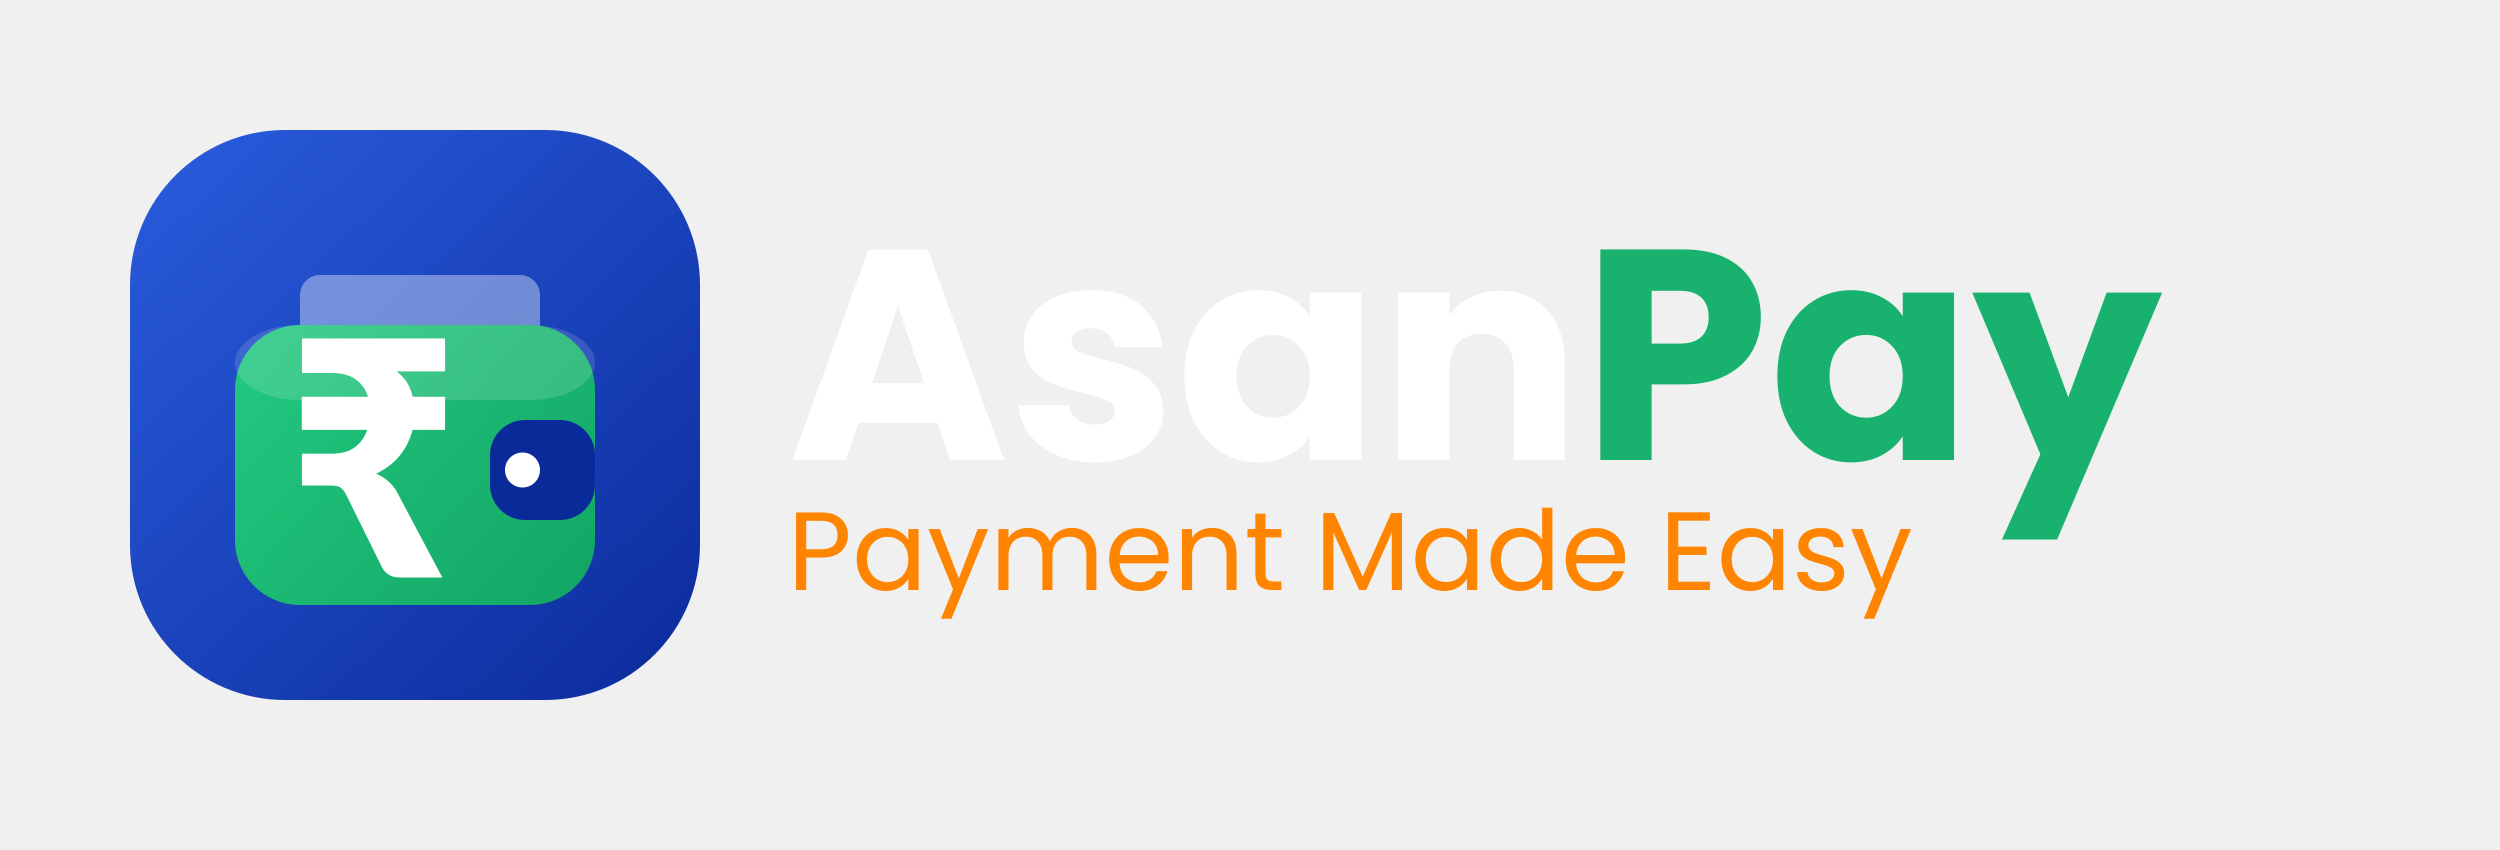
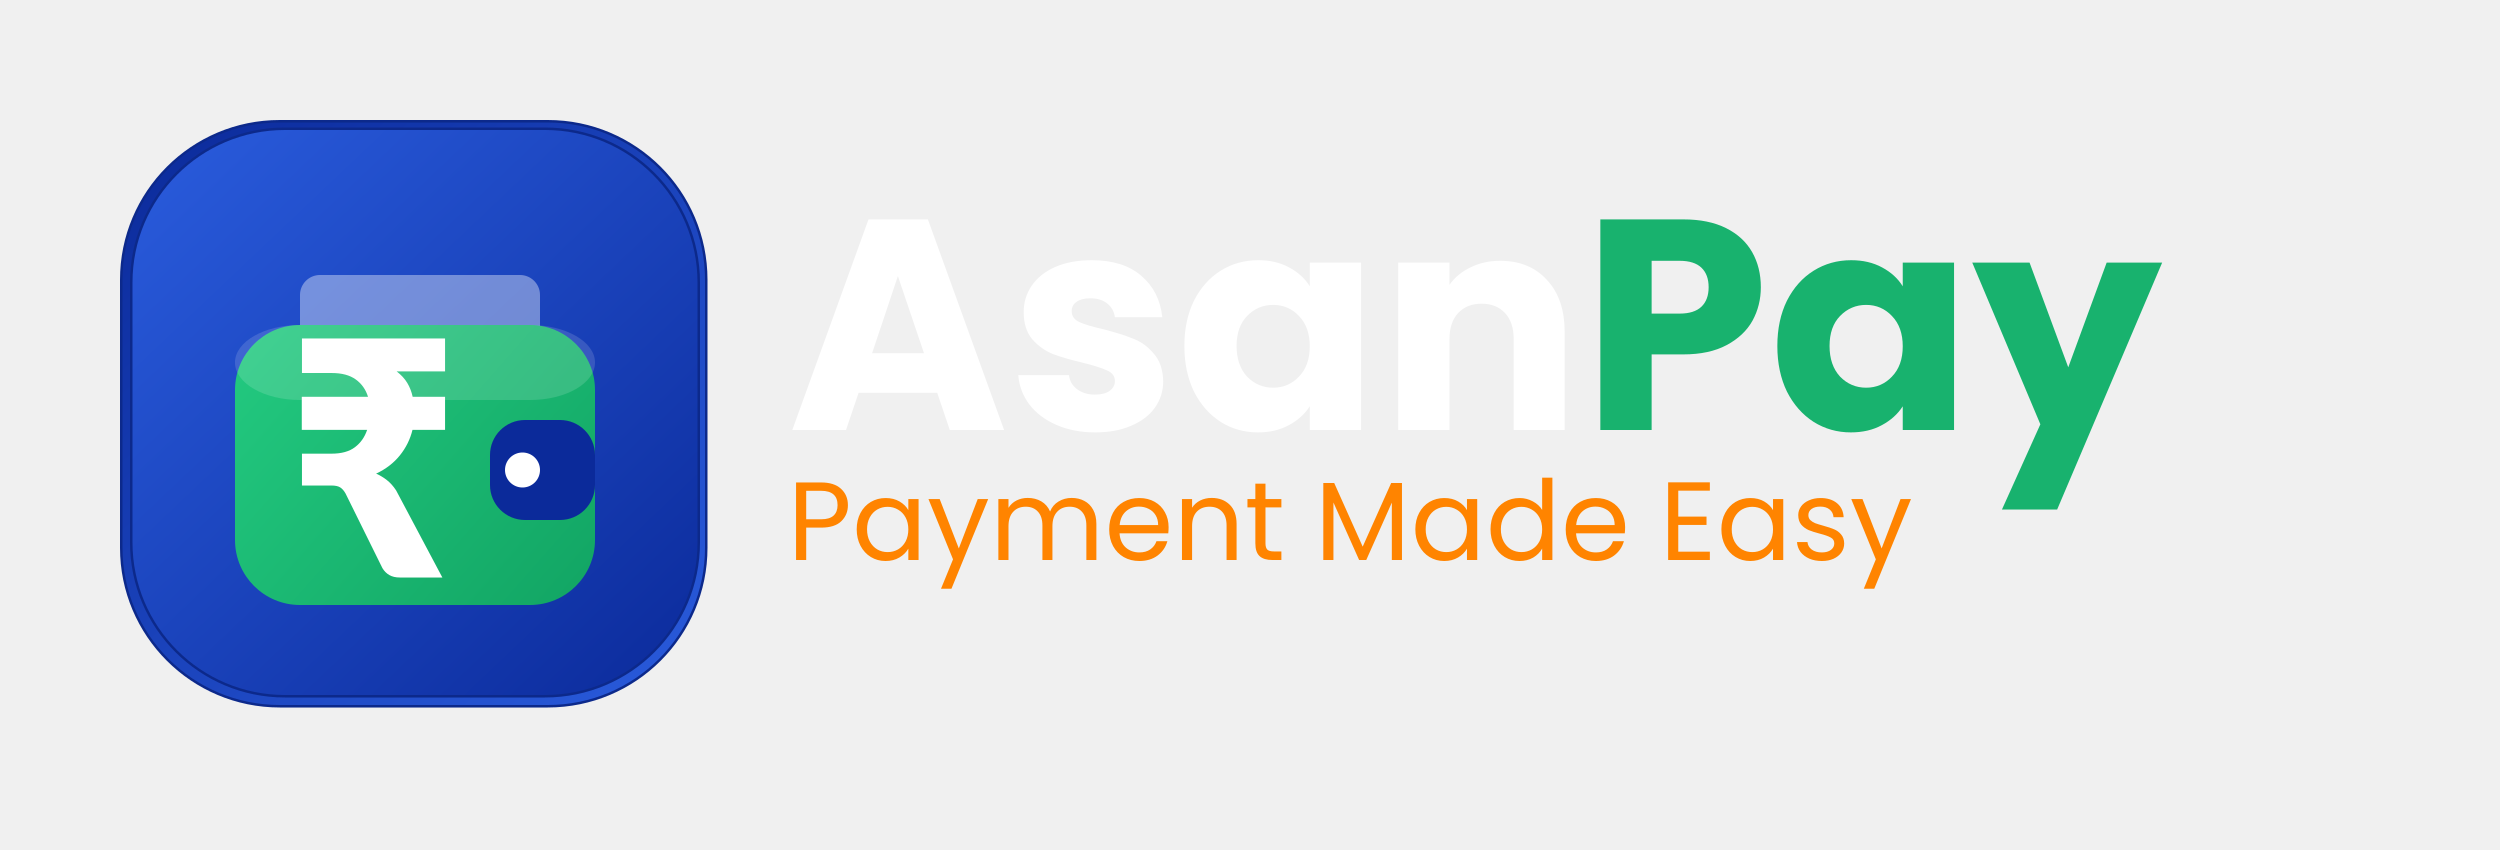
<svg xmlns="http://www.w3.org/2000/svg" width="1000" height="340" viewBox="0 0 1000 340" fill="none">
-   <path d="M218 52H114C79.758 52 52 79.758 52 114V218C52 252.242 79.758 280 114 280H218C252.242 280 280 252.242 280 218V114C280 79.758 252.242 52 218 52Z" fill="url(#paint0_linear_150_88)" />
+   <path d="M111.903 48.5H219.097C254.113 48.5 282.5 76.887 282.5 111.903V219.097C282.5 254.113 254.113 282.5 219.097 282.5H111.903C76.887 282.5 48.5 254.113 48.5 219.097V111.903C48.5 76.887 76.887 48.5 111.903 48.5Z" fill="url(#paint0_linear_150_88)" stroke="#0C298B" />
+   <path d="M114 51.5H218C251.966 51.5 279.5 79.034 279.5 113V217C279.5 250.966 251.966 278.5 218 278.5H114C80.034 278.5 52.5 250.966 52.5 217V113C52.5 79.034 80.034 51.5 114 51.5Z" fill="url(#paint1_linear_150_88)" stroke="#0C298B" />
  <path opacity="0.38" d="M208 110H128C123.582 110 120 113.582 120 118V132C120 136.418 123.582 140 128 140H208C212.418 140 216 136.418 216 132V118C216 113.582 212.418 110 208 110Z" fill="white" />
-   <path d="M212 130H120C105.641 130 94 141.641 94 156V216C94 230.359 105.641 242 120 242H212C226.359 242 238 230.359 238 216V156C238 141.641 226.359 130 212 130Z" fill="url(#paint1_linear_150_88)" />
+   <path d="M212 130H120C105.641 130 94 141.641 94 156V216C94 230.359 105.641 242 120 242H212C226.359 242 238 230.359 238 216V156C238 141.641 226.359 130 212 130Z" fill="url(#paint2_linear_150_88)" />
  <path opacity="0.14" d="M212 130H120C105.641 130 94 136.716 94 145C94 153.284 105.641 160 120 160H212C226.359 160 238 153.284 238 145C238 136.716 226.359 130 212 130Z" fill="white" />
  <path d="M224 168H210C202.268 168 196 174.268 196 182V194C196 201.732 202.268 208 210 208H224C231.732 208 238 201.732 238 194V182C238 174.268 231.732 168 224 168Z" fill="#0B2A9A" />
  <path d="M209 195C212.866 195 216 191.866 216 188C216 184.134 212.866 181 209 181C205.134 181 202 184.134 202 188C202 191.866 205.134 195 209 195Z" fill="white" />
  <path d="M147.208 158.712C146.296 155.784 144.652 153.468 142.276 151.764C139.9 150.06 136.72 149.208 132.736 149.208H120.784V135.384H178.024V148.56H158.656C160.48 149.952 161.896 151.488 162.904 153.168C163.912 154.848 164.632 156.696 165.064 158.712H178.024V171.96H164.992C164.08 175.704 162.4 179.1 159.952 182.148C157.504 185.196 154.336 187.632 150.448 189.456C151.984 190.128 153.424 190.992 154.768 192.048C156.112 193.104 157.336 194.472 158.44 196.152L176.944 231H159.88C158.248 231 156.868 230.676 155.74 230.028C154.612 229.38 153.688 228.456 152.968 227.256L138.208 197.376C137.584 196.272 136.876 195.468 136.084 194.964C135.292 194.46 134.128 194.208 132.592 194.208H120.784V181.464H132.664C136.6 181.464 139.708 180.6 141.988 178.872C144.268 177.144 145.888 174.84 146.848 171.96H120.712V158.712H147.208Z" fill="white" />
-   <path d="M374.88 169.12H343.44L338.4 184H316.92L347.4 99.76H371.16L401.64 184H379.92L374.88 169.12ZM369.6 153.28L359.16 122.44L348.84 153.28H369.6ZM438.157 184.96C432.317 184.96 427.117 183.96 422.557 181.96C417.997 179.96 414.397 177.24 411.757 173.8C409.117 170.28 407.637 166.36 407.317 162.04H427.597C427.837 164.36 428.917 166.24 430.837 167.68C432.757 169.12 435.117 169.84 437.917 169.84C440.477 169.84 442.437 169.36 443.797 168.4C445.237 167.36 445.957 166.04 445.957 164.44C445.957 162.52 444.957 161.12 442.957 160.24C440.957 159.28 437.717 158.24 433.237 157.12C428.437 156 424.437 154.84 421.237 153.64C418.037 152.36 415.277 150.4 412.957 147.76C410.637 145.04 409.477 141.4 409.477 136.84C409.477 133 410.517 129.52 412.597 126.4C414.757 123.2 417.877 120.68 421.957 118.84C426.117 117 431.037 116.08 436.717 116.08C445.117 116.08 451.717 118.16 456.517 122.32C461.397 126.48 464.197 132 464.917 138.88H445.957C445.637 136.56 444.597 134.72 442.837 133.36C441.157 132 438.917 131.32 436.117 131.32C433.717 131.32 431.877 131.8 430.597 132.76C429.317 133.64 428.677 134.88 428.677 136.48C428.677 138.4 429.677 139.84 431.677 140.8C433.757 141.76 436.957 142.72 441.277 143.68C446.237 144.96 450.277 146.24 453.397 147.52C456.517 148.72 459.237 150.72 461.557 153.52C463.957 156.24 465.197 159.92 465.277 164.56C465.277 168.48 464.157 172 461.917 175.12C459.757 178.16 456.597 180.56 452.437 182.32C448.357 184.08 443.597 184.96 438.157 184.96ZM473.751 150.4C473.751 143.52 475.031 137.48 477.591 132.28C480.231 127.08 483.791 123.08 488.271 120.28C492.751 117.48 497.751 116.08 503.271 116.08C507.991 116.08 512.111 117.04 515.631 118.96C519.231 120.88 521.991 123.4 523.911 126.52V117.04H544.431V184H523.911V174.52C521.911 177.64 519.111 180.16 515.511 182.08C511.991 184 507.871 184.96 503.151 184.96C497.711 184.96 492.751 183.56 488.271 180.76C483.791 177.88 480.231 173.84 477.591 168.64C475.031 163.36 473.751 157.28 473.751 150.4ZM523.911 150.52C523.911 145.4 522.471 141.36 519.591 138.4C516.791 135.44 513.351 133.96 509.271 133.96C505.191 133.96 501.711 135.44 498.831 138.4C496.031 141.28 494.631 145.28 494.631 150.4C494.631 155.52 496.031 159.6 498.831 162.64C501.711 165.6 505.191 167.08 509.271 167.08C513.351 167.08 516.791 165.6 519.591 162.64C522.471 159.68 523.911 155.64 523.911 150.52ZM600.076 116.32C607.916 116.32 614.156 118.88 618.796 124C623.516 129.04 625.876 136 625.876 144.88V184H605.476V147.64C605.476 143.16 604.316 139.68 601.996 137.2C599.676 134.72 596.556 133.48 592.636 133.48C588.716 133.48 585.596 134.72 583.276 137.2C580.956 139.68 579.796 143.16 579.796 147.64V184H559.276V117.04H579.796V125.92C581.876 122.96 584.676 120.64 588.196 118.96C591.716 117.2 595.676 116.32 600.076 116.32Z" fill="white" />
-   <path d="M704.335 126.88C704.335 131.76 703.215 136.24 700.975 140.32C698.735 144.32 695.295 147.56 690.655 150.04C686.015 152.52 680.255 153.76 673.375 153.76H660.655V184H640.135V99.76H673.375C680.095 99.76 685.775 100.92 690.415 103.24C695.055 105.56 698.535 108.76 700.855 112.84C703.175 116.92 704.335 121.6 704.335 126.88ZM671.815 137.44C675.735 137.44 678.655 136.52 680.575 134.68C682.495 132.84 683.455 130.24 683.455 126.88C683.455 123.52 682.495 120.92 680.575 119.08C678.655 117.24 675.735 116.32 671.815 116.32H660.655V137.44H671.815ZM710.938 150.4C710.938 143.52 712.218 137.48 714.778 132.28C717.418 127.08 720.978 123.08 725.458 120.28C729.938 117.48 734.938 116.08 740.458 116.08C745.178 116.08 749.298 117.04 752.818 118.96C756.418 120.88 759.178 123.4 761.098 126.52V117.04H781.618V184H761.098V174.52C759.098 177.64 756.298 180.16 752.698 182.08C749.178 184 745.058 184.96 740.338 184.96C734.898 184.96 729.938 183.56 725.458 180.76C720.978 177.88 717.418 173.84 714.778 168.64C712.218 163.36 710.938 157.28 710.938 150.4ZM761.098 150.52C761.098 145.4 759.658 141.36 756.778 138.4C753.978 135.44 750.538 133.96 746.458 133.96C742.378 133.96 738.898 135.44 736.018 138.4C733.218 141.28 731.818 145.28 731.818 150.4C731.818 155.52 733.218 159.6 736.018 162.64C738.898 165.6 742.378 167.08 746.458 167.08C750.538 167.08 753.978 165.6 756.778 162.64C759.658 159.68 761.098 155.64 761.098 150.52ZM864.863 117.04L822.863 215.8H800.783L816.143 181.72L788.903 117.04H811.823L827.303 158.92L842.663 117.04H864.863Z" fill="#18B26E" />
-   <path d="M339.164 214.061C339.164 216.642 338.274 218.793 336.494 220.514C334.743 222.205 332.058 223.05 328.439 223.05H322.476V236H318.427V204.983H328.439C331.94 204.983 334.595 205.829 336.405 207.52C338.244 209.211 339.164 211.391 339.164 214.061ZM328.439 219.713C330.694 219.713 332.355 219.223 333.423 218.244C334.491 217.265 335.025 215.871 335.025 214.061C335.025 210.234 332.83 208.321 328.439 208.321H322.476V219.713H328.439ZM342.684 223.718C342.684 221.226 343.188 219.045 344.197 217.176C345.205 215.278 346.585 213.809 348.335 212.771C350.115 211.733 352.088 211.213 354.254 211.213C356.39 211.213 358.244 211.673 359.816 212.593C361.388 213.513 362.56 214.67 363.332 216.064V211.614H367.426V236H363.332V231.461C362.531 232.885 361.329 234.072 359.727 235.021C358.155 235.941 356.315 236.401 354.209 236.401C352.043 236.401 350.085 235.867 348.335 234.798C346.585 233.73 345.205 232.232 344.197 230.304C343.188 228.376 342.684 226.18 342.684 223.718ZM363.332 223.762C363.332 221.923 362.961 220.321 362.219 218.956C361.477 217.592 360.469 216.553 359.193 215.841C357.947 215.1 356.568 214.729 355.055 214.729C353.542 214.729 352.162 215.085 350.916 215.797C349.67 216.509 348.676 217.547 347.935 218.912C347.193 220.277 346.822 221.879 346.822 223.718C346.822 225.587 347.193 227.219 347.935 228.613C348.676 229.978 349.67 231.031 350.916 231.772C352.162 232.484 353.542 232.84 355.055 232.84C356.568 232.84 357.947 232.484 359.193 231.772C360.469 231.031 361.477 229.978 362.219 228.613C362.961 227.219 363.332 225.602 363.332 223.762ZM395.273 211.614L380.588 247.481H376.405L381.211 235.733L371.376 211.614H375.871L383.525 231.372L391.09 211.614H395.273ZM428.669 211.169C430.568 211.169 432.259 211.569 433.742 212.37C435.225 213.142 436.397 214.314 437.257 215.886C438.118 217.458 438.548 219.372 438.548 221.626V236H434.543V222.205C434.543 219.772 433.935 217.918 432.718 216.642C431.532 215.337 429.915 214.684 427.868 214.684C425.762 214.684 424.085 215.367 422.839 216.731C421.593 218.066 420.97 220.01 420.97 222.561V236H416.965V222.205C416.965 219.772 416.357 217.918 415.141 216.642C413.954 215.337 412.337 214.684 410.29 214.684C408.184 214.684 406.508 215.367 405.262 216.731C404.016 218.066 403.393 220.01 403.393 222.561V236H399.343V211.614H403.393V215.129C404.194 213.854 405.262 212.875 406.597 212.192C407.962 211.51 409.46 211.169 411.091 211.169C413.138 211.169 414.948 211.629 416.52 212.548C418.093 213.468 419.265 214.818 420.036 216.598C420.718 214.877 421.846 213.542 423.418 212.593C424.99 211.644 426.741 211.169 428.669 211.169ZM467.441 222.872C467.441 223.644 467.396 224.46 467.307 225.32H447.816C447.964 227.723 448.78 229.607 450.264 230.971C451.777 232.306 453.601 232.974 455.737 232.974C457.487 232.974 458.941 232.573 460.098 231.772C461.285 230.942 462.115 229.844 462.59 228.479H466.951C466.298 230.823 464.993 232.737 463.035 234.22C461.077 235.674 458.644 236.401 455.737 236.401C453.423 236.401 451.346 235.881 449.507 234.843C447.697 233.805 446.273 232.336 445.235 230.438C444.197 228.509 443.678 226.284 443.678 223.762C443.678 221.241 444.182 219.031 445.191 217.132C446.199 215.233 447.608 213.78 449.418 212.771C451.257 211.733 453.364 211.213 455.737 211.213C458.051 211.213 460.098 211.718 461.878 212.726C463.658 213.735 465.023 215.129 465.972 216.909C466.951 218.66 467.441 220.647 467.441 222.872ZM463.258 222.027C463.258 220.484 462.916 219.164 462.234 218.066C461.552 216.939 460.617 216.094 459.431 215.53C458.274 214.937 456.983 214.64 455.559 214.64C453.512 214.64 451.762 215.293 450.308 216.598C448.884 217.903 448.068 219.713 447.861 222.027H463.258ZM484.667 211.169C487.634 211.169 490.037 212.074 491.876 213.883C493.716 215.663 494.635 218.244 494.635 221.626V236H490.63V222.205C490.63 219.772 490.022 217.918 488.806 216.642C487.59 215.337 485.928 214.684 483.822 214.684C481.686 214.684 479.98 215.352 478.704 216.687C477.458 218.022 476.835 219.965 476.835 222.516V236H472.786V211.614H476.835V215.085C477.636 213.839 478.719 212.875 480.084 212.192C481.478 211.51 483.006 211.169 484.667 211.169ZM506.19 214.951V229.325C506.19 230.512 506.442 231.357 506.946 231.861C507.451 232.336 508.326 232.573 509.572 232.573H512.553V236H508.904C506.65 236 504.959 235.481 503.831 234.442C502.704 233.404 502.14 231.698 502.14 229.325V214.951H498.981V211.614H502.14V205.473H506.19V211.614H512.553V214.951H506.19ZM560.785 205.206V236H556.735V213.038L546.5 236H543.652L533.373 212.993V236H529.323V205.206H533.684L545.076 230.66L556.468 205.206H560.785ZM566.14 223.718C566.14 221.226 566.644 219.045 567.653 217.176C568.661 215.278 570.041 213.809 571.791 212.771C573.571 211.733 575.544 211.213 577.71 211.213C579.846 211.213 581.7 211.673 583.272 212.593C584.844 213.513 586.016 214.67 586.788 216.064V211.614H590.882V236H586.788V231.461C585.987 232.885 584.785 234.072 583.183 235.021C581.611 235.941 579.771 236.401 577.665 236.401C575.499 236.401 573.541 235.867 571.791 234.798C570.041 233.73 568.661 232.232 567.653 230.304C566.644 228.376 566.14 226.18 566.14 223.718ZM586.788 223.762C586.788 221.923 586.417 220.321 585.675 218.956C584.933 217.592 583.925 216.553 582.649 215.841C581.403 215.1 580.024 214.729 578.511 214.729C576.998 214.729 575.618 215.085 574.372 215.797C573.126 216.509 572.132 217.547 571.391 218.912C570.649 220.277 570.278 221.879 570.278 223.718C570.278 225.587 570.649 227.219 571.391 228.613C572.132 229.978 573.126 231.031 574.372 231.772C575.618 232.484 576.998 232.84 578.511 232.84C580.024 232.84 581.403 232.484 582.649 231.772C583.925 231.031 584.933 229.978 585.675 228.613C586.417 227.219 586.788 225.602 586.788 223.762ZM596.212 223.718C596.212 221.226 596.716 219.045 597.725 217.176C598.734 215.278 600.113 213.809 601.863 212.771C603.643 211.733 605.631 211.213 607.826 211.213C609.725 211.213 611.49 211.658 613.122 212.548C614.754 213.409 616 214.551 616.86 215.975V203.07H620.954V236H616.86V231.416C616.059 232.87 614.872 234.072 613.3 235.021C611.728 235.941 609.888 236.401 607.782 236.401C605.616 236.401 603.643 235.867 601.863 234.798C600.113 233.73 598.734 232.232 597.725 230.304C596.716 228.376 596.212 226.18 596.212 223.718ZM616.86 223.762C616.86 221.923 616.489 220.321 615.747 218.956C615.006 217.592 613.997 216.553 612.721 215.841C611.475 215.1 610.096 214.729 608.583 214.729C607.07 214.729 605.69 215.085 604.444 215.797C603.198 216.509 602.205 217.547 601.463 218.912C600.721 220.277 600.35 221.879 600.35 223.718C600.35 225.587 600.721 227.219 601.463 228.613C602.205 229.978 603.198 231.031 604.444 231.772C605.69 232.484 607.07 232.84 608.583 232.84C610.096 232.84 611.475 232.484 612.721 231.772C613.997 231.031 615.006 229.978 615.747 228.613C616.489 227.219 616.86 225.602 616.86 223.762ZM650.047 222.872C650.047 223.644 650.003 224.46 649.914 225.32H630.423C630.571 227.723 631.387 229.607 632.87 230.971C634.383 232.306 636.208 232.974 638.344 232.974C640.094 232.974 641.548 232.573 642.705 231.772C643.891 230.942 644.722 229.844 645.197 228.479H649.558C648.905 230.823 647.6 232.737 645.642 234.22C643.684 235.674 641.251 236.401 638.344 236.401C636.03 236.401 633.953 235.881 632.114 234.843C630.304 233.805 628.88 232.336 627.842 230.438C626.803 228.509 626.284 226.284 626.284 223.762C626.284 221.241 626.788 219.031 627.797 217.132C628.806 215.233 630.215 213.78 632.025 212.771C633.864 211.733 635.97 211.213 638.344 211.213C640.658 211.213 642.705 211.718 644.485 212.726C646.265 213.735 647.629 215.129 648.579 216.909C649.558 218.66 650.047 220.647 650.047 222.872ZM645.864 222.027C645.864 220.484 645.523 219.164 644.841 218.066C644.158 216.939 643.224 216.094 642.037 215.53C640.88 214.937 639.59 214.64 638.166 214.64C636.119 214.64 634.368 215.293 632.915 216.598C631.491 217.903 630.675 219.713 630.467 222.027H645.864ZM671.306 208.276V218.645H682.609V221.982H671.306V232.662H683.944V236H667.256V204.939H683.944V208.276H671.306ZM688.558 223.718C688.558 221.226 689.062 219.045 690.071 217.176C691.08 215.278 692.459 213.809 694.21 212.771C695.99 211.733 697.962 211.213 700.128 211.213C702.264 211.213 704.118 211.673 705.691 212.593C707.263 213.513 708.435 214.67 709.206 216.064V211.614H713.3V236H709.206V231.461C708.405 232.885 707.204 234.072 705.602 235.021C704.029 235.941 702.19 236.401 700.084 236.401C697.918 236.401 695.96 235.867 694.21 234.798C692.459 233.73 691.08 232.232 690.071 230.304C689.062 228.376 688.558 226.18 688.558 223.718ZM709.206 223.762C709.206 221.923 708.835 220.321 708.094 218.956C707.352 217.592 706.343 216.553 705.068 215.841C703.822 215.1 702.442 214.729 700.929 214.729C699.416 214.729 698.037 215.085 696.791 215.797C695.545 216.509 694.551 217.547 693.809 218.912C693.067 220.277 692.697 221.879 692.697 223.718C692.697 225.587 693.067 227.219 693.809 228.613C694.551 229.978 695.545 231.031 696.791 231.772C698.037 232.484 699.416 232.84 700.929 232.84C702.442 232.84 703.822 232.484 705.068 231.772C706.343 231.031 707.352 229.978 708.094 228.613C708.835 227.219 709.206 225.602 709.206 223.762ZM728.776 236.401C726.907 236.401 725.231 236.089 723.748 235.466C722.264 234.813 721.093 233.923 720.232 232.796C719.372 231.639 718.897 230.319 718.808 228.835H722.991C723.11 230.052 723.674 231.046 724.682 231.817C725.721 232.588 727.07 232.974 728.732 232.974C730.274 232.974 731.491 232.633 732.381 231.95C733.271 231.268 733.716 230.408 733.716 229.369C733.716 228.301 733.241 227.515 732.292 227.011C731.342 226.477 729.874 225.958 727.886 225.453C726.077 224.979 724.593 224.504 723.436 224.029C722.309 223.525 721.33 222.798 720.499 221.849C719.698 220.87 719.298 219.594 719.298 218.022C719.298 216.776 719.669 215.634 720.41 214.595C721.152 213.557 722.205 212.741 723.57 212.148C724.934 211.525 726.492 211.213 728.242 211.213C730.942 211.213 733.122 211.896 734.784 213.26C736.445 214.625 737.335 216.494 737.454 218.867H733.404C733.315 217.592 732.796 216.568 731.847 215.797C730.927 215.026 729.681 214.64 728.109 214.64C726.655 214.64 725.498 214.951 724.638 215.574C723.777 216.197 723.347 217.013 723.347 218.022C723.347 218.823 723.599 219.49 724.104 220.024C724.638 220.529 725.29 220.944 726.062 221.27C726.863 221.567 727.96 221.908 729.355 222.294C731.105 222.769 732.529 223.243 733.627 223.718C734.724 224.163 735.659 224.845 736.43 225.765C737.231 226.685 737.647 227.886 737.676 229.369C737.676 230.704 737.305 231.906 736.564 232.974C735.822 234.042 734.769 234.887 733.404 235.51C732.069 236.104 730.527 236.401 728.776 236.401ZM764.397 211.614L749.712 247.481H745.529L750.335 235.733L740.5 211.614H744.995L752.649 231.372L760.214 211.614H764.397Z" fill="#FF8400" />
+   <path d="M374.88 157.12H343.44L338.4 172H316.92L347.4 87.76H371.16L401.64 172H379.92L374.88 157.12ZM369.6 141.28L359.16 110.44L348.84 141.28H369.6ZM438.157 172.96C432.317 172.96 427.117 171.96 422.557 169.96C417.997 167.96 414.397 165.24 411.757 161.8C409.117 158.28 407.637 154.36 407.317 150.04H427.597C427.837 152.36 428.917 154.24 430.837 155.68C432.757 157.12 435.117 157.84 437.917 157.84C440.477 157.84 442.437 157.36 443.797 156.4C445.237 155.36 445.957 154.04 445.957 152.44C445.957 150.52 444.957 149.12 442.957 148.24C440.957 147.28 437.717 146.24 433.237 145.12C428.437 144 424.437 142.84 421.237 141.64C418.037 140.36 415.277 138.4 412.957 135.76C410.637 133.04 409.477 129.4 409.477 124.84C409.477 121 410.517 117.52 412.597 114.4C414.757 111.2 417.877 108.68 421.957 106.84C426.117 105 431.037 104.08 436.717 104.08C445.117 104.08 451.717 106.16 456.517 110.32C461.397 114.48 464.197 120 464.917 126.88H445.957C445.637 124.56 444.597 122.72 442.837 121.36C441.157 120 438.917 119.32 436.117 119.32C433.717 119.32 431.877 119.8 430.597 120.76C429.317 121.64 428.677 122.88 428.677 124.48C428.677 126.4 429.677 127.84 431.677 128.8C433.757 129.76 436.957 130.72 441.277 131.68C446.237 132.96 450.277 134.24 453.397 135.52C456.517 136.72 459.237 138.72 461.557 141.52C463.957 144.24 465.197 147.92 465.277 152.56C465.277 156.48 464.157 160 461.917 163.12C459.757 166.16 456.597 168.56 452.437 170.32C448.357 172.08 443.597 172.96 438.157 172.96ZM473.751 138.4C473.751 131.52 475.031 125.48 477.591 120.28C480.231 115.08 483.791 111.08 488.271 108.28C492.751 105.48 497.751 104.08 503.271 104.08C507.991 104.08 512.111 105.04 515.631 106.96C519.231 108.88 521.991 111.4 523.911 114.52V105.04H544.431V172H523.911V162.52C521.911 165.64 519.111 168.16 515.511 170.08C511.991 172 507.871 172.96 503.151 172.96C497.711 172.96 492.751 171.56 488.271 168.76C483.791 165.88 480.231 161.84 477.591 156.64C475.031 151.36 473.751 145.28 473.751 138.4ZM523.911 138.52C523.911 133.4 522.471 129.36 519.591 126.4C516.791 123.44 513.351 121.96 509.271 121.96C505.191 121.96 501.711 123.44 498.831 126.4C496.031 129.28 494.631 133.28 494.631 138.4C494.631 143.52 496.031 147.6 498.831 150.64C501.711 153.6 505.191 155.08 509.271 155.08C513.351 155.08 516.791 153.6 519.591 150.64C522.471 147.68 523.911 143.64 523.911 138.52ZM600.076 104.32C607.916 104.32 614.156 106.88 618.796 112C623.516 117.04 625.876 124 625.876 132.88V172H605.476V135.64C605.476 131.16 604.316 127.68 601.996 125.2C599.676 122.72 596.556 121.48 592.636 121.48C588.716 121.48 585.596 122.72 583.276 125.2C580.956 127.68 579.796 131.16 579.796 135.64V172H559.276V105.04H579.796V113.92C581.876 110.96 584.676 108.64 588.196 106.96C591.716 105.2 595.676 104.32 600.076 104.32Z" fill="white" />
+   <path d="M704.335 114.88C704.335 119.76 703.215 124.24 700.975 128.32C698.735 132.32 695.295 135.56 690.655 138.04C686.015 140.52 680.255 141.76 673.375 141.76H660.655V172H640.135V87.76H673.375C680.095 87.76 685.775 88.92 690.415 91.24C695.055 93.56 698.535 96.76 700.855 100.84C703.175 104.92 704.335 109.6 704.335 114.88ZM671.815 125.44C675.735 125.44 678.655 124.52 680.575 122.68C682.495 120.84 683.455 118.24 683.455 114.88C683.455 111.52 682.495 108.92 680.575 107.08C678.655 105.24 675.735 104.32 671.815 104.32H660.655V125.44H671.815ZM710.938 138.4C710.938 131.52 712.218 125.48 714.778 120.28C717.418 115.08 720.978 111.08 725.458 108.28C729.938 105.48 734.938 104.08 740.458 104.08C745.178 104.08 749.298 105.04 752.818 106.96C756.418 108.88 759.178 111.4 761.098 114.52V105.04H781.618V172H761.098V162.52C759.098 165.64 756.298 168.16 752.698 170.08C749.178 172 745.058 172.96 740.338 172.96C734.898 172.96 729.938 171.56 725.458 168.76C720.978 165.88 717.418 161.84 714.778 156.64C712.218 151.36 710.938 145.28 710.938 138.4ZM761.098 138.52C761.098 133.4 759.658 129.36 756.778 126.4C753.978 123.44 750.538 121.96 746.458 121.96C742.378 121.96 738.898 123.44 736.018 126.4C733.218 129.28 731.818 133.28 731.818 138.4C731.818 143.52 733.218 147.6 736.018 150.64C738.898 153.6 742.378 155.08 746.458 155.08C750.538 155.08 753.978 153.6 756.778 150.64C759.658 147.68 761.098 143.64 761.098 138.52ZM864.863 105.04L822.863 203.8H800.783L816.143 169.72L788.903 105.04H811.823L827.303 146.92L842.663 105.04H864.863Z" fill="#18B26E" />
+   <path d="M339.164 202.061C339.164 204.642 338.274 206.793 336.494 208.514C334.743 210.205 332.058 211.05 328.439 211.05H322.476V224H318.427V192.983H328.439C331.94 192.983 334.595 193.829 336.405 195.52C338.244 197.211 339.164 199.391 339.164 202.061ZM328.439 207.713C330.694 207.713 332.355 207.223 333.423 206.244C334.491 205.265 335.025 203.871 335.025 202.061C335.025 198.234 332.83 196.321 328.439 196.321H322.476V207.713H328.439ZM342.684 211.718C342.684 209.226 343.188 207.045 344.197 205.176C345.205 203.278 346.585 201.809 348.335 200.771C350.115 199.733 352.088 199.213 354.254 199.213C356.39 199.213 358.244 199.673 359.816 200.593C361.388 201.513 362.56 202.67 363.332 204.064V199.614H367.426V224H363.332V219.461C362.531 220.885 361.329 222.072 359.727 223.021C358.155 223.941 356.315 224.401 354.209 224.401C352.043 224.401 350.085 223.867 348.335 222.798C346.585 221.73 345.205 220.232 344.197 218.304C343.188 216.376 342.684 214.18 342.684 211.718ZM363.332 211.762C363.332 209.923 362.961 208.321 362.219 206.956C361.477 205.592 360.469 204.553 359.193 203.841C357.947 203.1 356.568 202.729 355.055 202.729C353.542 202.729 352.162 203.085 350.916 203.797C349.67 204.509 348.676 205.547 347.935 206.912C347.193 208.277 346.822 209.879 346.822 211.718C346.822 213.587 347.193 215.219 347.935 216.613C348.676 217.978 349.67 219.031 350.916 219.772C352.162 220.484 353.542 220.84 355.055 220.84C356.568 220.84 357.947 220.484 359.193 219.772C360.469 219.031 361.477 217.978 362.219 216.613C362.961 215.219 363.332 213.602 363.332 211.762ZM395.273 199.614L380.588 235.481H376.405L381.211 223.733L371.376 199.614H375.871L383.525 219.372L391.09 199.614H395.273ZM428.669 199.169C430.568 199.169 432.259 199.569 433.742 200.37C435.225 201.142 436.397 202.314 437.257 203.886C438.118 205.458 438.548 207.372 438.548 209.626V224H434.543V210.205C434.543 207.772 433.935 205.918 432.718 204.642C431.532 203.337 429.915 202.684 427.868 202.684C425.762 202.684 424.085 203.367 422.839 204.731C421.593 206.066 420.97 208.01 420.97 210.561V224H416.965V210.205C416.965 207.772 416.357 205.918 415.141 204.642C413.954 203.337 412.337 202.684 410.29 202.684C408.184 202.684 406.508 203.367 405.262 204.731C404.016 206.066 403.393 208.01 403.393 210.561V224H399.343V199.614H403.393V203.129C404.194 201.854 405.262 200.875 406.597 200.192C407.962 199.51 409.46 199.169 411.091 199.169C413.138 199.169 414.948 199.629 416.52 200.548C418.093 201.468 419.265 202.818 420.036 204.598C420.718 202.877 421.846 201.542 423.418 200.593C424.99 199.644 426.741 199.169 428.669 199.169ZM467.441 210.872C467.441 211.644 467.396 212.46 467.307 213.32H447.816C447.964 215.723 448.78 217.607 450.264 218.971C451.777 220.306 453.601 220.974 455.737 220.974C457.487 220.974 458.941 220.573 460.098 219.772C461.285 218.942 462.115 217.844 462.59 216.479H466.951C466.298 218.823 464.993 220.737 463.035 222.22C461.077 223.674 458.644 224.401 455.737 224.401C453.423 224.401 451.346 223.881 449.507 222.843C447.697 221.805 446.273 220.336 445.235 218.438C444.197 216.509 443.678 214.284 443.678 211.762C443.678 209.241 444.182 207.031 445.191 205.132C446.199 203.233 447.608 201.78 449.418 200.771C451.257 199.733 453.364 199.213 455.737 199.213C458.051 199.213 460.098 199.718 461.878 200.726C463.658 201.735 465.023 203.129 465.972 204.909C466.951 206.66 467.441 208.647 467.441 210.872ZM463.258 210.027C463.258 208.484 462.916 207.164 462.234 206.066C461.552 204.939 460.617 204.094 459.431 203.53C458.274 202.937 456.983 202.64 455.559 202.64C453.512 202.64 451.762 203.293 450.308 204.598C448.884 205.903 448.068 207.713 447.861 210.027H463.258ZM484.667 199.169C487.634 199.169 490.037 200.074 491.876 201.883C493.716 203.663 494.635 206.244 494.635 209.626V224H490.63V210.205C490.63 207.772 490.022 205.918 488.806 204.642C487.59 203.337 485.928 202.684 483.822 202.684C481.686 202.684 479.98 203.352 478.704 204.687C477.458 206.022 476.835 207.965 476.835 210.516V224H472.786V199.614H476.835V203.085C477.636 201.839 478.719 200.875 480.084 200.192C481.478 199.51 483.006 199.169 484.667 199.169ZM506.19 202.951V217.325C506.19 218.512 506.442 219.357 506.946 219.861C507.451 220.336 508.326 220.573 509.572 220.573H512.553V224H508.904C506.65 224 504.959 223.481 503.831 222.442C502.704 221.404 502.14 219.698 502.14 217.325V202.951H498.981V199.614H502.14V193.473H506.19V199.614H512.553V202.951H506.19ZM560.785 193.206V224H556.735V201.038L546.5 224H543.652L533.373 200.993V224H529.323V193.206H533.684L545.076 218.66L556.468 193.206H560.785ZM566.14 211.718C566.14 209.226 566.644 207.045 567.653 205.176C568.661 203.278 570.041 201.809 571.791 200.771C573.571 199.733 575.544 199.213 577.71 199.213C579.846 199.213 581.7 199.673 583.272 200.593C584.844 201.513 586.016 202.67 586.788 204.064V199.614H590.882V224H586.788V219.461C585.987 220.885 584.785 222.072 583.183 223.021C581.611 223.941 579.771 224.401 577.665 224.401C575.499 224.401 573.541 223.867 571.791 222.798C570.041 221.73 568.661 220.232 567.653 218.304C566.644 216.376 566.14 214.18 566.14 211.718ZM586.788 211.762C586.788 209.923 586.417 208.321 585.675 206.956C584.933 205.592 583.925 204.553 582.649 203.841C581.403 203.1 580.024 202.729 578.511 202.729C576.998 202.729 575.618 203.085 574.372 203.797C573.126 204.509 572.132 205.547 571.391 206.912C570.649 208.277 570.278 209.879 570.278 211.718C570.278 213.587 570.649 215.219 571.391 216.613C572.132 217.978 573.126 219.031 574.372 219.772C575.618 220.484 576.998 220.84 578.511 220.84C580.024 220.84 581.403 220.484 582.649 219.772C583.925 219.031 584.933 217.978 585.675 216.613C586.417 215.219 586.788 213.602 586.788 211.762ZM596.212 211.718C596.212 209.226 596.716 207.045 597.725 205.176C598.734 203.278 600.113 201.809 601.863 200.771C603.643 199.733 605.631 199.213 607.826 199.213C609.725 199.213 611.49 199.658 613.122 200.548C614.754 201.409 616 202.551 616.86 203.975V191.07H620.954V224H616.86V219.416C616.059 220.87 614.872 222.072 613.3 223.021C611.728 223.941 609.888 224.401 607.782 224.401C605.616 224.401 603.643 223.867 601.863 222.798C600.113 221.73 598.734 220.232 597.725 218.304C596.716 216.376 596.212 214.18 596.212 211.718ZM616.86 211.762C616.86 209.923 616.489 208.321 615.747 206.956C615.006 205.592 613.997 204.553 612.721 203.841C611.475 203.1 610.096 202.729 608.583 202.729C607.07 202.729 605.69 203.085 604.444 203.797C603.198 204.509 602.205 205.547 601.463 206.912C600.721 208.277 600.35 209.879 600.35 211.718C600.35 213.587 600.721 215.219 601.463 216.613C602.205 217.978 603.198 219.031 604.444 219.772C605.69 220.484 607.07 220.84 608.583 220.84C610.096 220.84 611.475 220.484 612.721 219.772C613.997 219.031 615.006 217.978 615.747 216.613C616.489 215.219 616.86 213.602 616.86 211.762ZM650.047 210.872C650.047 211.644 650.003 212.46 649.914 213.32H630.423C630.571 215.723 631.387 217.607 632.87 218.971C634.383 220.306 636.208 220.974 638.344 220.974C640.094 220.974 641.548 220.573 642.705 219.772C643.891 218.942 644.722 217.844 645.197 216.479H649.558C648.905 218.823 647.6 220.737 645.642 222.22C643.684 223.674 641.251 224.401 638.344 224.401C636.03 224.401 633.953 223.881 632.114 222.843C630.304 221.805 628.88 220.336 627.842 218.438C626.803 216.509 626.284 214.284 626.284 211.762C626.284 209.241 626.788 207.031 627.797 205.132C628.806 203.233 630.215 201.78 632.025 200.771C633.864 199.733 635.97 199.213 638.344 199.213C640.658 199.213 642.705 199.718 644.485 200.726C646.265 201.735 647.629 203.129 648.579 204.909C649.558 206.66 650.047 208.647 650.047 210.872ZM645.864 210.027C645.864 208.484 645.523 207.164 644.841 206.066C644.158 204.939 643.224 204.094 642.037 203.53C640.88 202.937 639.59 202.64 638.166 202.64C636.119 202.64 634.368 203.293 632.915 204.598C631.491 205.903 630.675 207.713 630.467 210.027H645.864ZM671.306 196.276V206.645H682.609V209.982H671.306V220.662H683.944V224H667.256V192.939H683.944V196.276H671.306ZM688.558 211.718C688.558 209.226 689.062 207.045 690.071 205.176C691.08 203.278 692.459 201.809 694.21 200.771C695.99 199.733 697.962 199.213 700.128 199.213C702.264 199.213 704.118 199.673 705.691 200.593C707.263 201.513 708.435 202.67 709.206 204.064V199.614H713.3V224H709.206V219.461C708.405 220.885 707.204 222.072 705.602 223.021C704.029 223.941 702.19 224.401 700.084 224.401C697.918 224.401 695.96 223.867 694.21 222.798C692.459 221.73 691.08 220.232 690.071 218.304C689.062 216.376 688.558 214.18 688.558 211.718ZM709.206 211.762C709.206 209.923 708.835 208.321 708.094 206.956C707.352 205.592 706.343 204.553 705.068 203.841C703.822 203.1 702.442 202.729 700.929 202.729C699.416 202.729 698.037 203.085 696.791 203.797C695.545 204.509 694.551 205.547 693.809 206.912C693.067 208.277 692.697 209.879 692.697 211.718C692.697 213.587 693.067 215.219 693.809 216.613C694.551 217.978 695.545 219.031 696.791 219.772C698.037 220.484 699.416 220.84 700.929 220.84C702.442 220.84 703.822 220.484 705.068 219.772C706.343 219.031 707.352 217.978 708.094 216.613C708.835 215.219 709.206 213.602 709.206 211.762ZM728.776 224.401C726.907 224.401 725.231 224.089 723.748 223.466C722.264 222.813 721.093 221.923 720.232 220.796C719.372 219.639 718.897 218.319 718.808 216.835H722.991C723.11 218.052 723.674 219.046 724.682 219.817C725.721 220.588 727.07 220.974 728.732 220.974C730.274 220.974 731.491 220.633 732.381 219.95C733.271 219.268 733.716 218.408 733.716 217.369C733.716 216.301 733.241 215.515 732.292 215.011C731.342 214.477 729.874 213.958 727.886 213.453C726.077 212.979 724.593 212.504 723.436 212.029C722.309 211.525 721.33 210.798 720.499 209.849C719.698 208.87 719.298 207.594 719.298 206.022C719.298 204.776 719.669 203.634 720.41 202.595C721.152 201.557 722.205 200.741 723.57 200.148C724.934 199.525 726.492 199.213 728.242 199.213C730.942 199.213 733.122 199.896 734.784 201.26C736.445 202.625 737.335 204.494 737.454 206.867H733.404C733.315 205.592 732.796 204.568 731.847 203.797C730.927 203.026 729.681 202.64 728.109 202.64C726.655 202.64 725.498 202.951 724.638 203.574C723.777 204.197 723.347 205.013 723.347 206.022C723.347 206.823 723.599 207.49 724.104 208.024C724.638 208.529 725.29 208.944 726.062 209.27C726.863 209.567 727.96 209.908 729.355 210.294C731.105 210.769 732.529 211.243 733.627 211.718C734.724 212.163 735.659 212.845 736.43 213.765C737.231 214.685 737.647 215.886 737.676 217.369C737.676 218.704 737.305 219.906 736.564 220.974C735.822 222.042 734.769 222.887 733.404 223.51C732.069 224.104 730.527 224.401 728.776 224.401ZM764.397 199.614L749.712 235.481H745.529L750.335 223.733L740.5 199.614H744.995L752.649 219.372L760.214 199.614H764.397Z" fill="#FF8400" />
  <defs>
-     <linearGradient id="paint0_linear_150_88" x1="60" y1="50" x2="280" y2="282" gradientUnits="userSpaceOnUse">
+     <linearGradient id="paint0_linear_150_88" x1="56.246" y1="45.939" x2="283" y2="285.061" gradientUnits="userSpaceOnUse">
+       <stop stop-color="#0B2A9A" />
+       <stop offset="1" stop-color="#2A5CDD" />
+     </linearGradient>
+     <linearGradient id="paint1_linear_150_88" x1="60" y1="49" x2="280" y2="281" gradientUnits="userSpaceOnUse">
      <stop stop-color="#2A5CDD" />
      <stop offset="1" stop-color="#0B2A9A" />
    </linearGradient>
-     <linearGradient id="paint1_linear_150_88" x1="90" y1="120" x2="240" y2="252" gradientUnits="userSpaceOnUse">
+     <linearGradient id="paint2_linear_150_88" x1="90" y1="120" x2="240" y2="252" gradientUnits="userSpaceOnUse">
      <stop stop-color="#24CC82" />
      <stop offset="1" stop-color="#11A362" />
    </linearGradient>
  </defs>
</svg>
